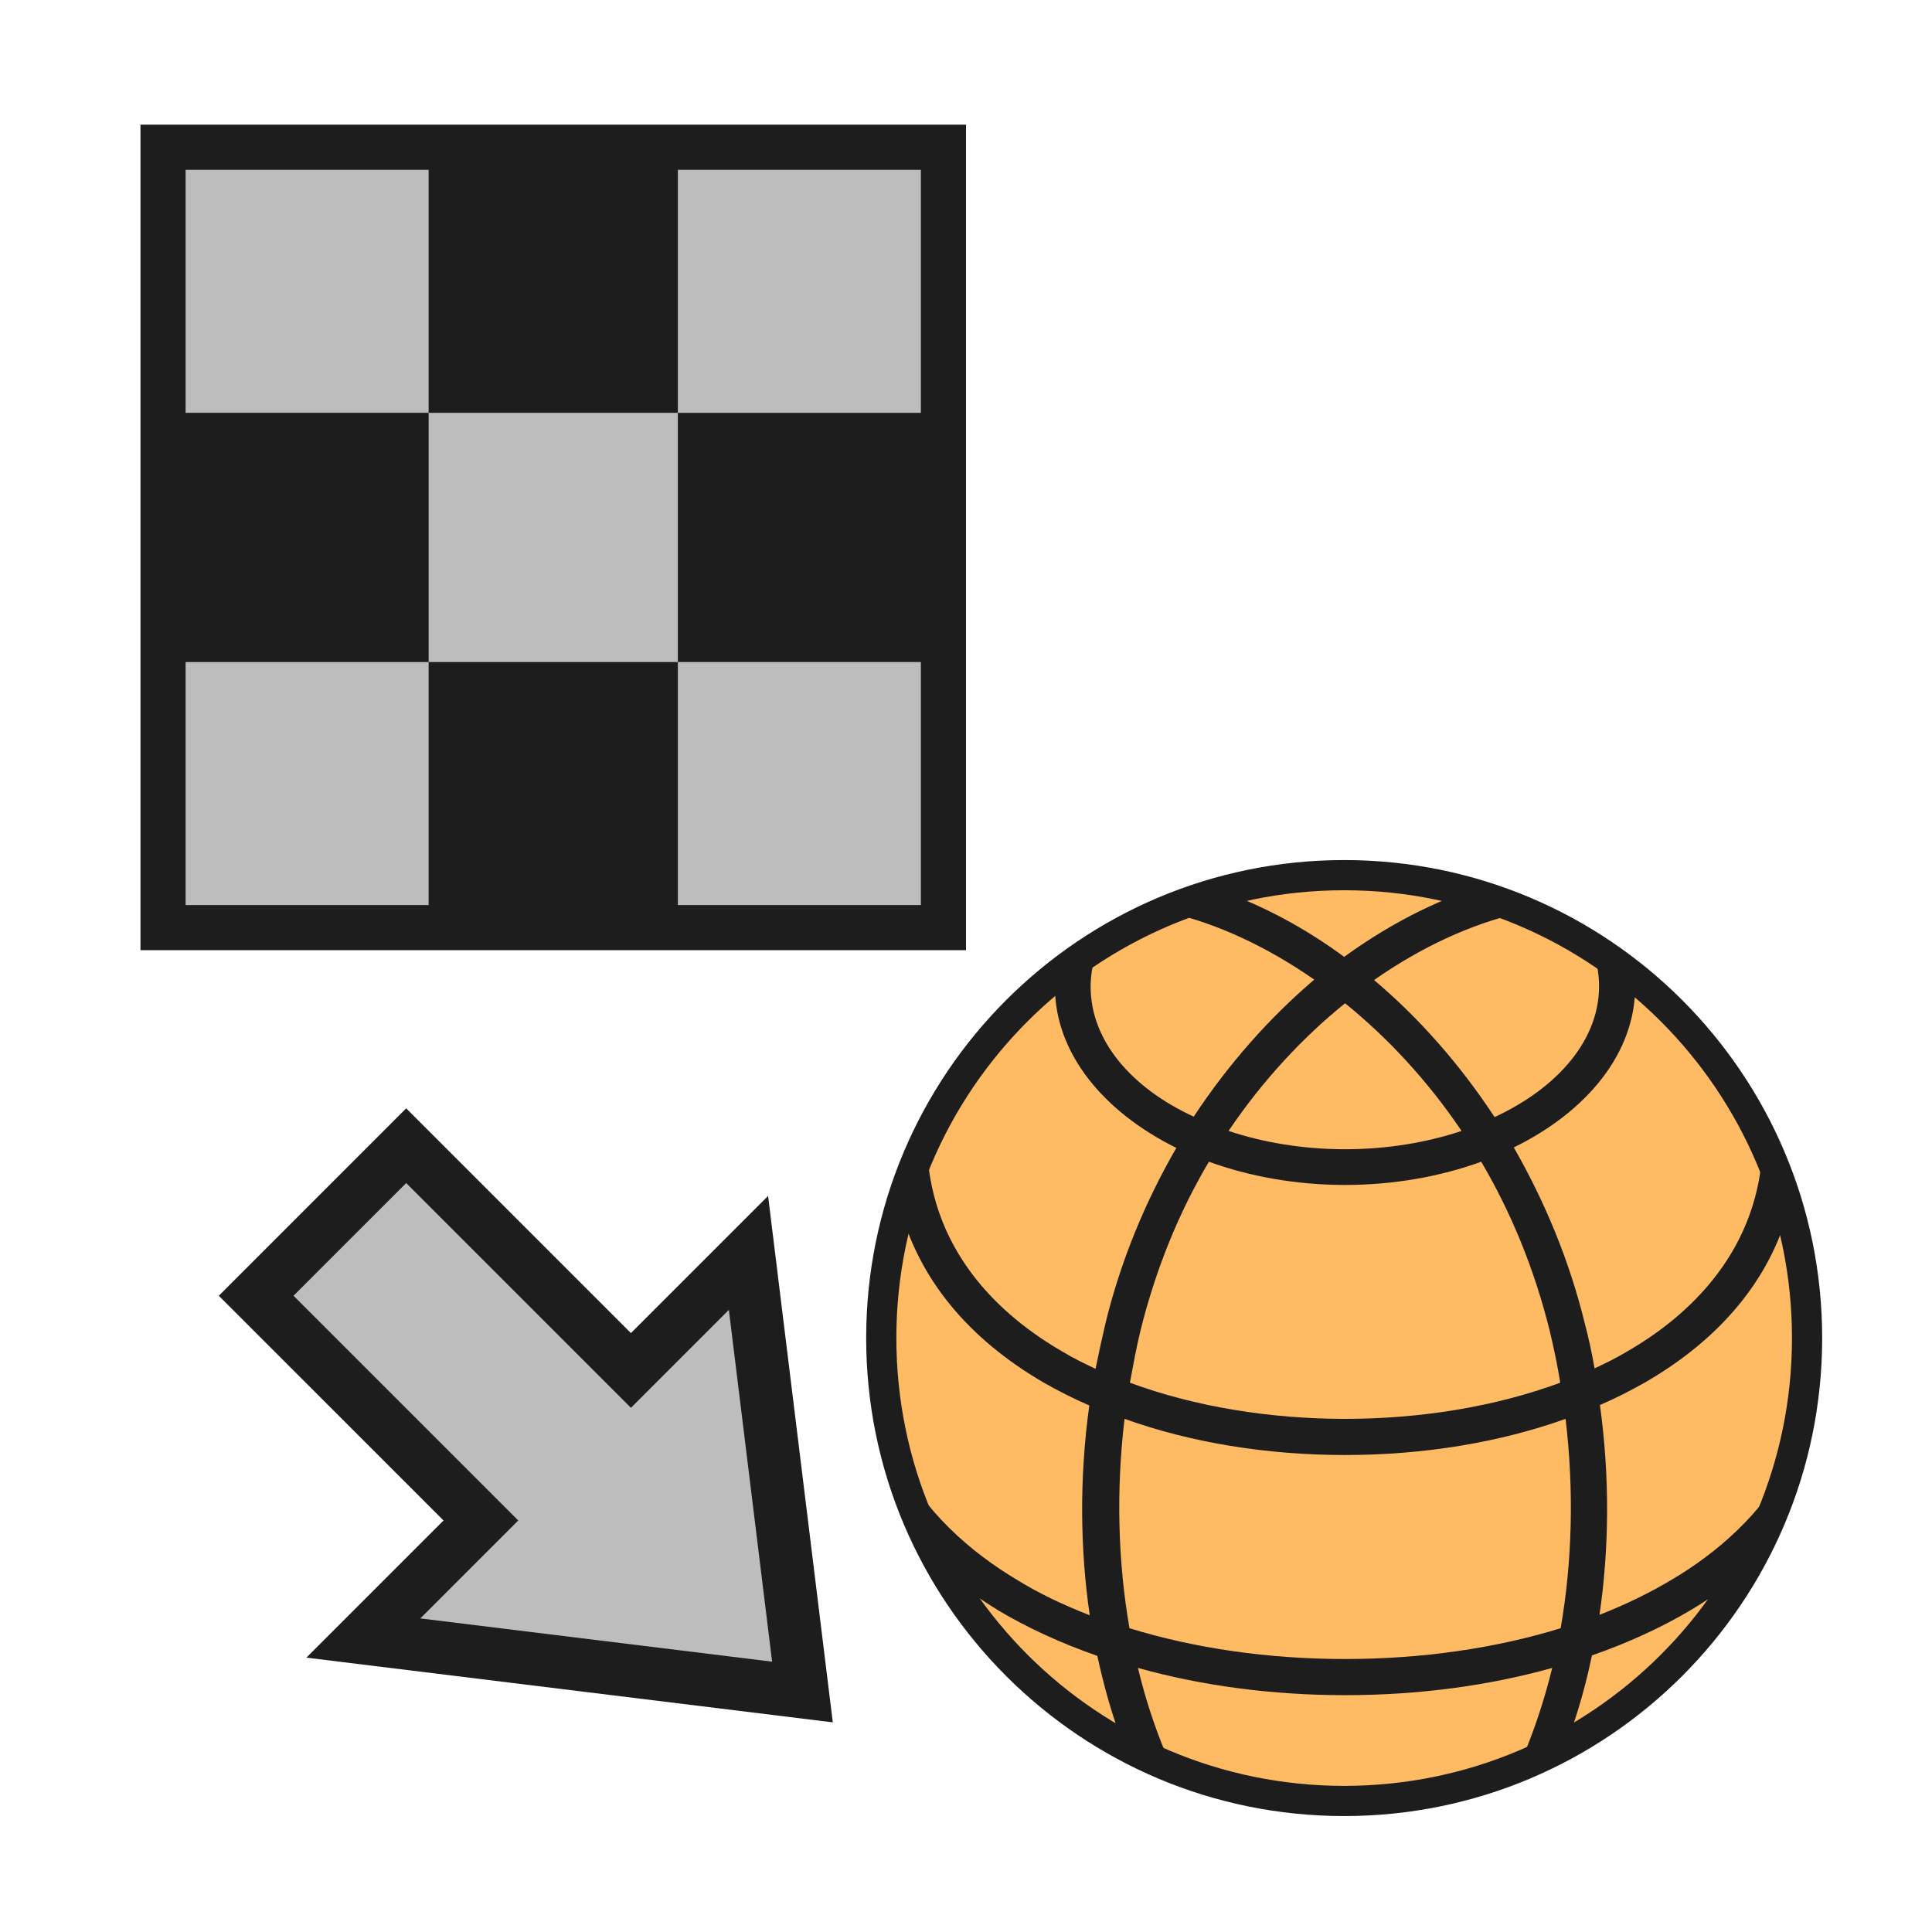
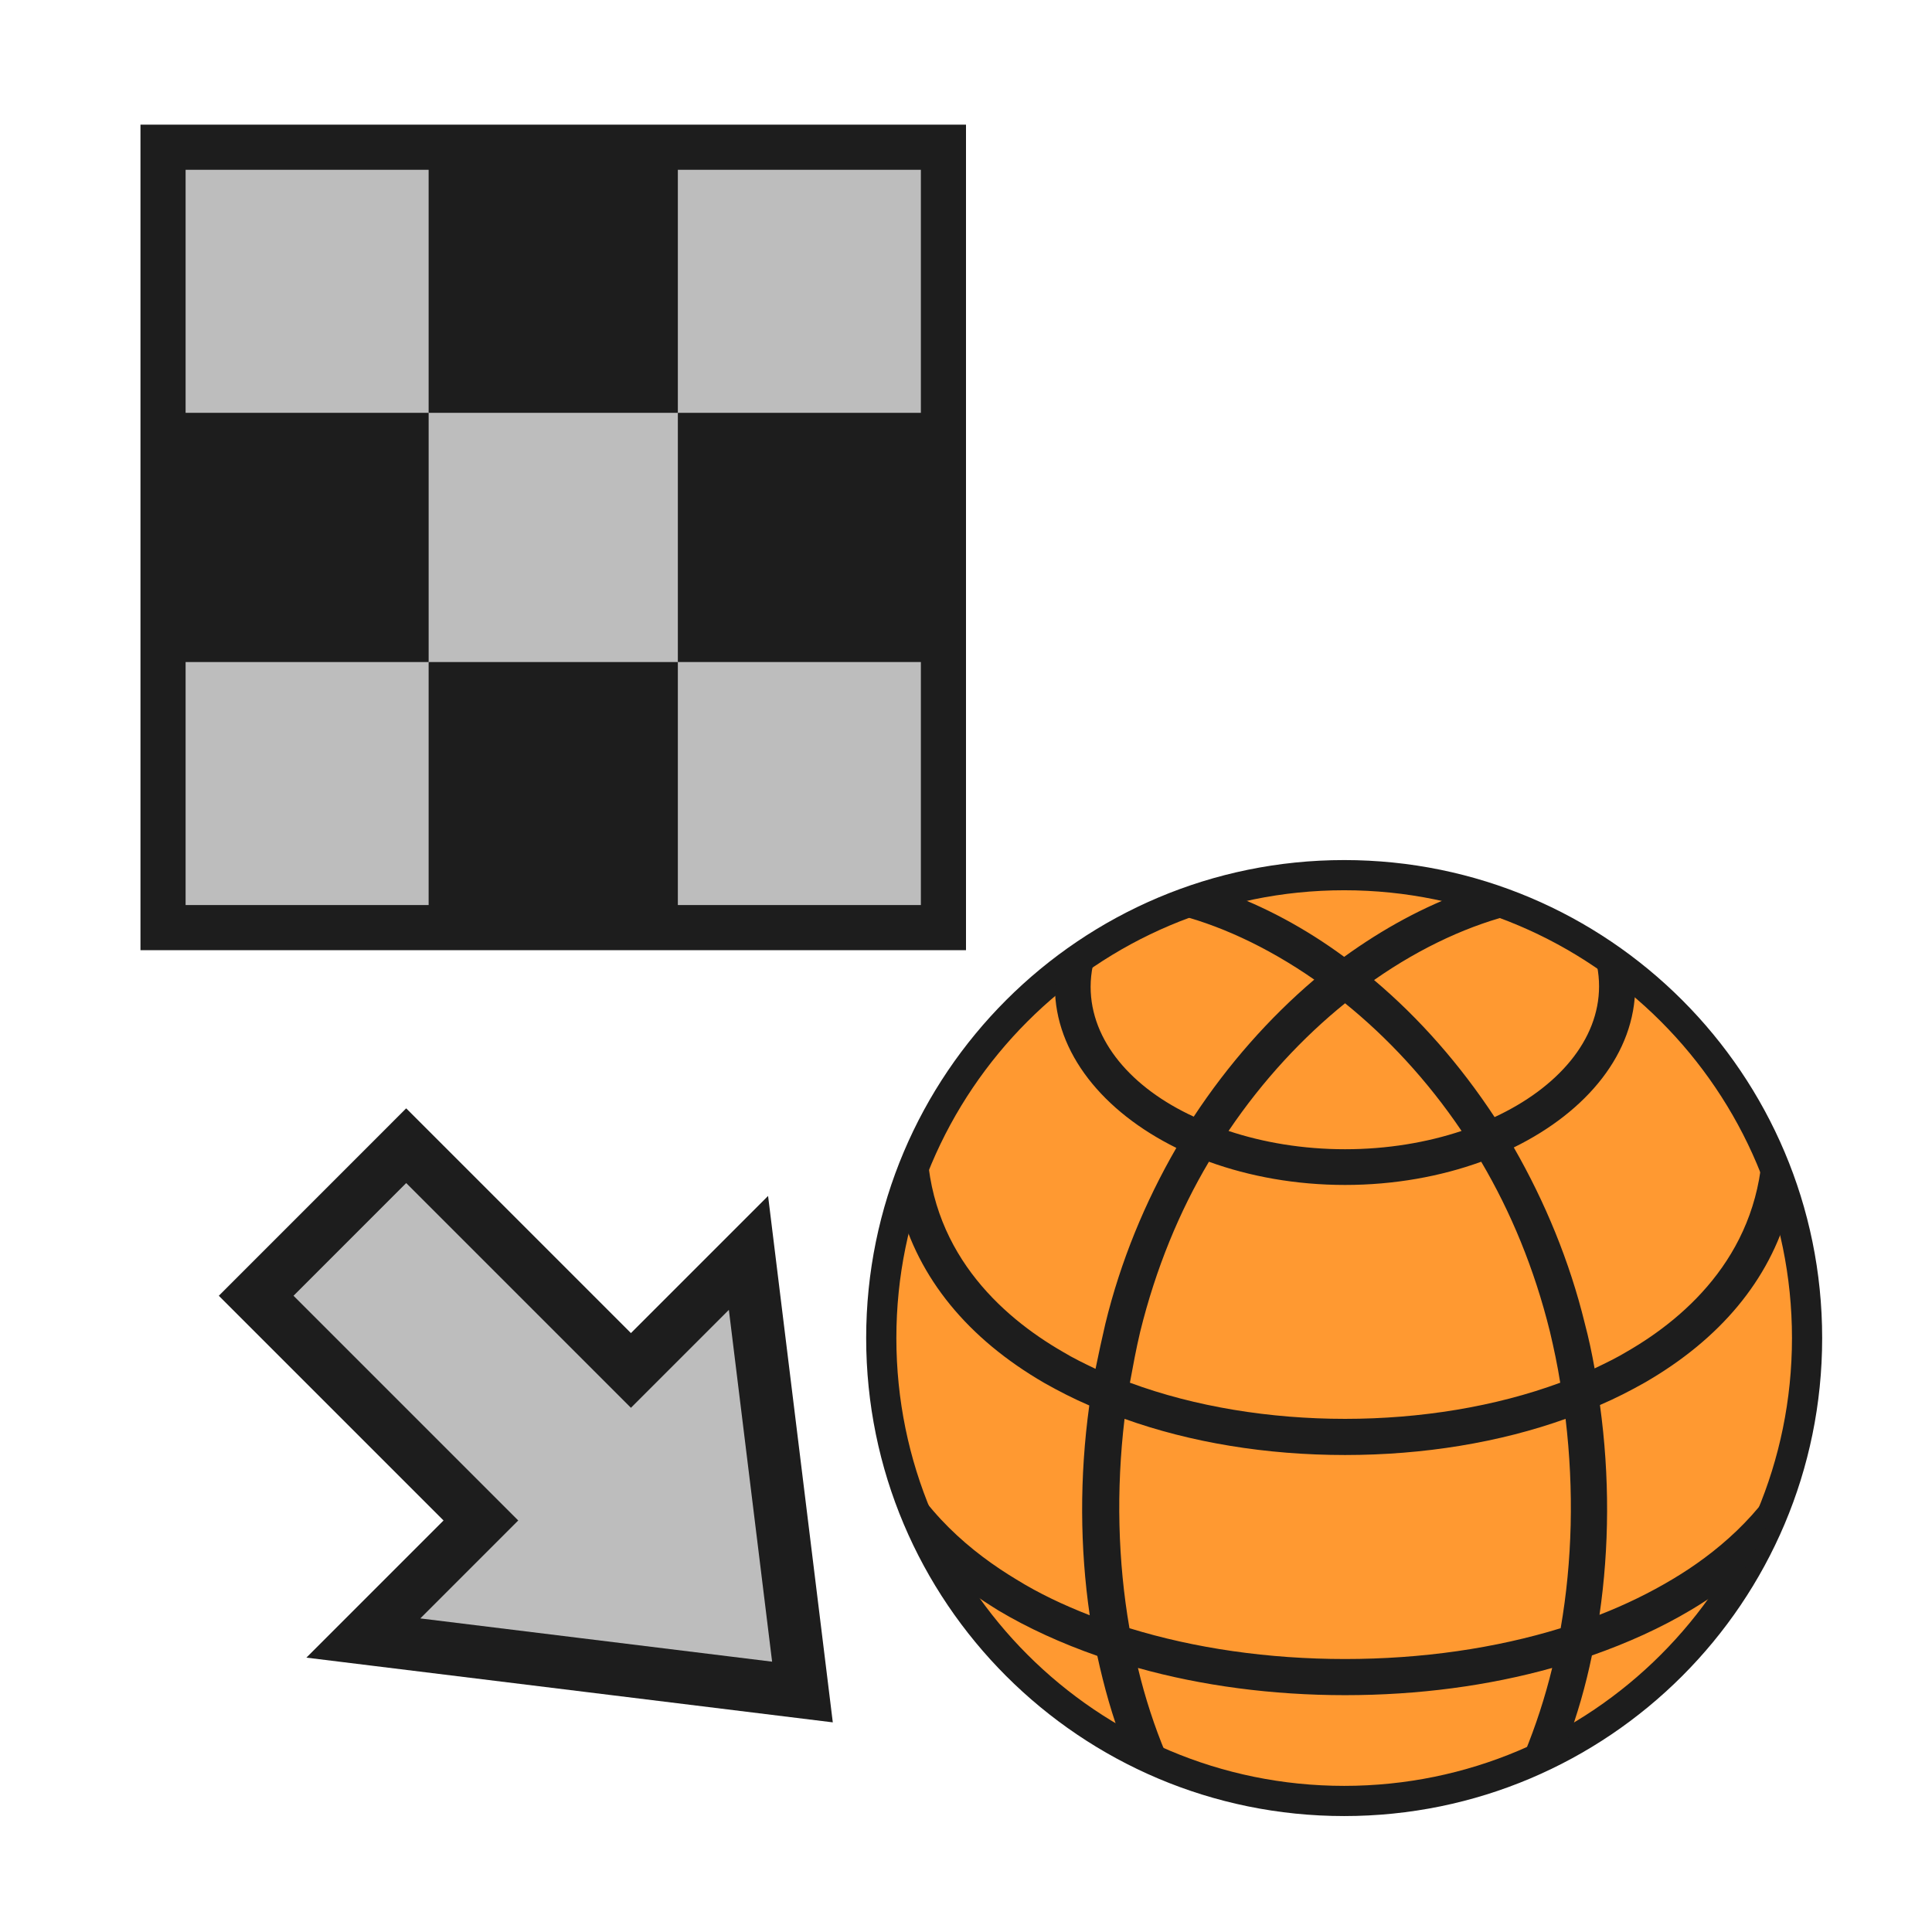
<svg xmlns="http://www.w3.org/2000/svg" version="1.1" x="0px" y="0px" viewBox="0 0 512 512" style="enable-background:new 0 0 512 512;" xml:space="preserve">
  <g id="mod_x5F_load_x5F_udims">
    <g>
-       <circle id="XMLID_00000141446754660984562980000013167408982363543951_" style="fill:#FFBB63;stroke:#1D1D1D;stroke-width:8;stroke-miterlimit:10;" cx="356.219" cy="354.6" r="122.674" />
+       <circle id="XMLID_00000141446754660984562980000013167408982363543951_" style="fill:#FF9931;stroke:#1D1D1D;stroke-width:8;stroke-miterlimit:10;" cx="356.219" cy="354.6" r="122.674" />
      <path style="fill:#1D1D1D;" d="M443.286,418.48c-5.915,3.549-12.421,6.743-19.401,9.464c2.603-17.863,2.721-36.672,0.118-55.6    c4.14-1.774,8.044-3.785,11.83-5.915c20.111-11.593,33.005-27.208,38.21-45.899c-1.774-6.388-4.14-12.421-6.861-18.336    c-0.473,29.219-19.756,46.609-35.962,55.955c-2.721,1.656-5.678,3.076-8.636,4.495c-0.71-4.022-1.538-7.926-2.603-11.948    c-4.022-16.443-10.528-32.177-18.809-46.609c19.519-9.582,32.177-25.079,32.177-42.705c0-0.828,0-1.538-0.118-2.366    c-3.667-2.957-7.453-5.678-11.475-8.163c1.301,3.431,2.011,6.861,2.011,10.528c0,14.196-10.883,26.853-27.682,34.661    c-9.109-13.841-19.874-26.144-31.94-36.317c12.658-8.872,25.789-14.787,37.855-17.626l-0.355-1.538    c-4.259-1.656-8.517-3.194-13.013-4.377c-11.238,4.022-22.122,9.937-32.413,17.39c-10.292-7.571-21.293-13.486-32.65-17.508    c-4.259,1.183-8.517,2.603-12.658,4.14l-0.473,1.774c12.066,2.839,25.079,8.754,37.855,17.626    c-11.948,10.174-22.831,22.477-31.94,36.317c-16.443-7.571-27.327-20.111-27.327-34.424c0-3.785,0.828-7.571,2.248-11.002    c-4.022,2.484-7.926,5.205-11.593,8.163c-0.118,0.946-0.118,1.893-0.118,2.839c0,17.508,12.776,33.123,32.177,42.705    c-8.281,14.314-14.787,30.047-18.809,46.609c-0.946,4.022-1.774,7.926-2.603,11.948c-2.957-1.42-5.915-2.839-8.636-4.495    c-16.443-9.464-36.081-27.09-36.081-56.901h-0.118c-2.839,5.797-5.205,11.948-7.098,18.218    c4.968,19.046,17.981,35.134,38.447,46.964c3.786,2.129,7.689,4.14,11.83,5.915c-2.603,18.928-2.484,37.737,0.118,55.6    c-6.98-2.721-13.486-5.797-19.401-9.464c-11.83-7.098-25.079-18.099-32.532-34.424c2.839,11.357,7.216,22.122,13.013,32.059    c4.377,3.786,9.345,7.216,14.669,10.528c7.926,4.732,16.798,8.754,26.262,12.066c1.774,8.163,4.022,16.207,6.98,23.778    c2.366,1.301,4.732,2.484,7.216,3.549l3.904-1.538c-2.957-7.098-5.442-14.669-7.334-22.595c16.917,4.732,35.607,7.216,54.89,7.216    c19.401,0,37.973-2.484,54.89-7.216c-1.893,7.808-4.377,15.379-7.334,22.595l3.431,1.42c2.603-1.183,5.205-2.484,7.689-3.904    c2.839-7.571,5.087-15.379,6.743-23.423c9.464-3.312,18.336-7.334,26.262-12.066c4.968-2.957,9.464-6.151,13.486-9.464    c5.56-9.345,9.937-19.637,12.894-30.402C466.946,401.564,454.406,411.856,443.286,418.48z M356.456,265.877    c11.12,8.991,21.767,20.347,30.876,33.833c-9.227,3.076-19.756,4.85-30.876,4.85s-21.648-1.774-30.876-4.85    C334.689,286.224,345.336,274.868,356.456,265.877z M302.158,352.944c4.14-16.798,10.41-31.94,18.218-45.071    c10.765,3.904,23.068,6.151,36.081,6.151s25.316-2.248,36.081-6.151c7.808,13.249,14.077,28.273,18.218,45.071    c1.065,4.495,2.011,8.991,2.721,13.486c-17.271,6.388-37.145,9.582-57.019,9.582c-19.874,0-39.748-3.194-57.019-9.582    C300.265,361.934,301.093,357.439,302.158,352.944z M413.594,431.493c-17.271,5.323-36.79,8.163-57.138,8.163    c-20.347,0-39.866-2.839-57.138-8.163c-3.076-17.745-3.549-36.672-1.301-55.481c17.508,6.27,37.5,9.582,58.439,9.582    c20.82,0,40.931-3.312,58.439-9.582C417.142,394.939,416.669,413.749,413.594,431.493z" />
    </g>
    <g>
      <g>
        <g>
          <rect x="43.206" y="39.017" style="fill-rule:evenodd;clip-rule:evenodd;fill:#BDBDBD;" width="206.814" height="206.811" />
          <path style="fill:#1D1D1D;" d="M244.04,44.997v194.851H49.186V44.997H244.04 M256,33.036H37.226v218.771H256V33.036L256,33.036z      " />
        </g>
      </g>
      <g>
        <path style="fill-rule:evenodd;clip-rule:evenodd;fill:#1D1D1D;" d="M47.551,109.403h66.042v66.046H47.551V109.403z" />
        <path style="fill-rule:evenodd;clip-rule:evenodd;fill:#1D1D1D;" d="M113.592,43.361h66.045v66.042h-66.045V43.361z" />
        <path style="fill-rule:evenodd;clip-rule:evenodd;fill:#1D1D1D;" d="M113.592,175.449h66.045v66.039h-66.045V175.449z" />
        <path style="fill-rule:evenodd;clip-rule:evenodd;fill:#1D1D1D;" d="M179.637,109.403h66.042v66.046h-66.042     C179.637,175.449,179.637,109.403,179.637,109.403z" />
      </g>
    </g>
    <polygon style="fill:#BDBDBD;stroke:#1D1D1D;stroke-width:14;stroke-miterlimit:10;" points="127.441,402.942 67.886,343.39    107.644,303.623 167.202,363.18 198.352,332.031 212.658,448.401 96.292,434.094  " />
  </g>
  <g id="Layer_1">
</g>
</svg>
